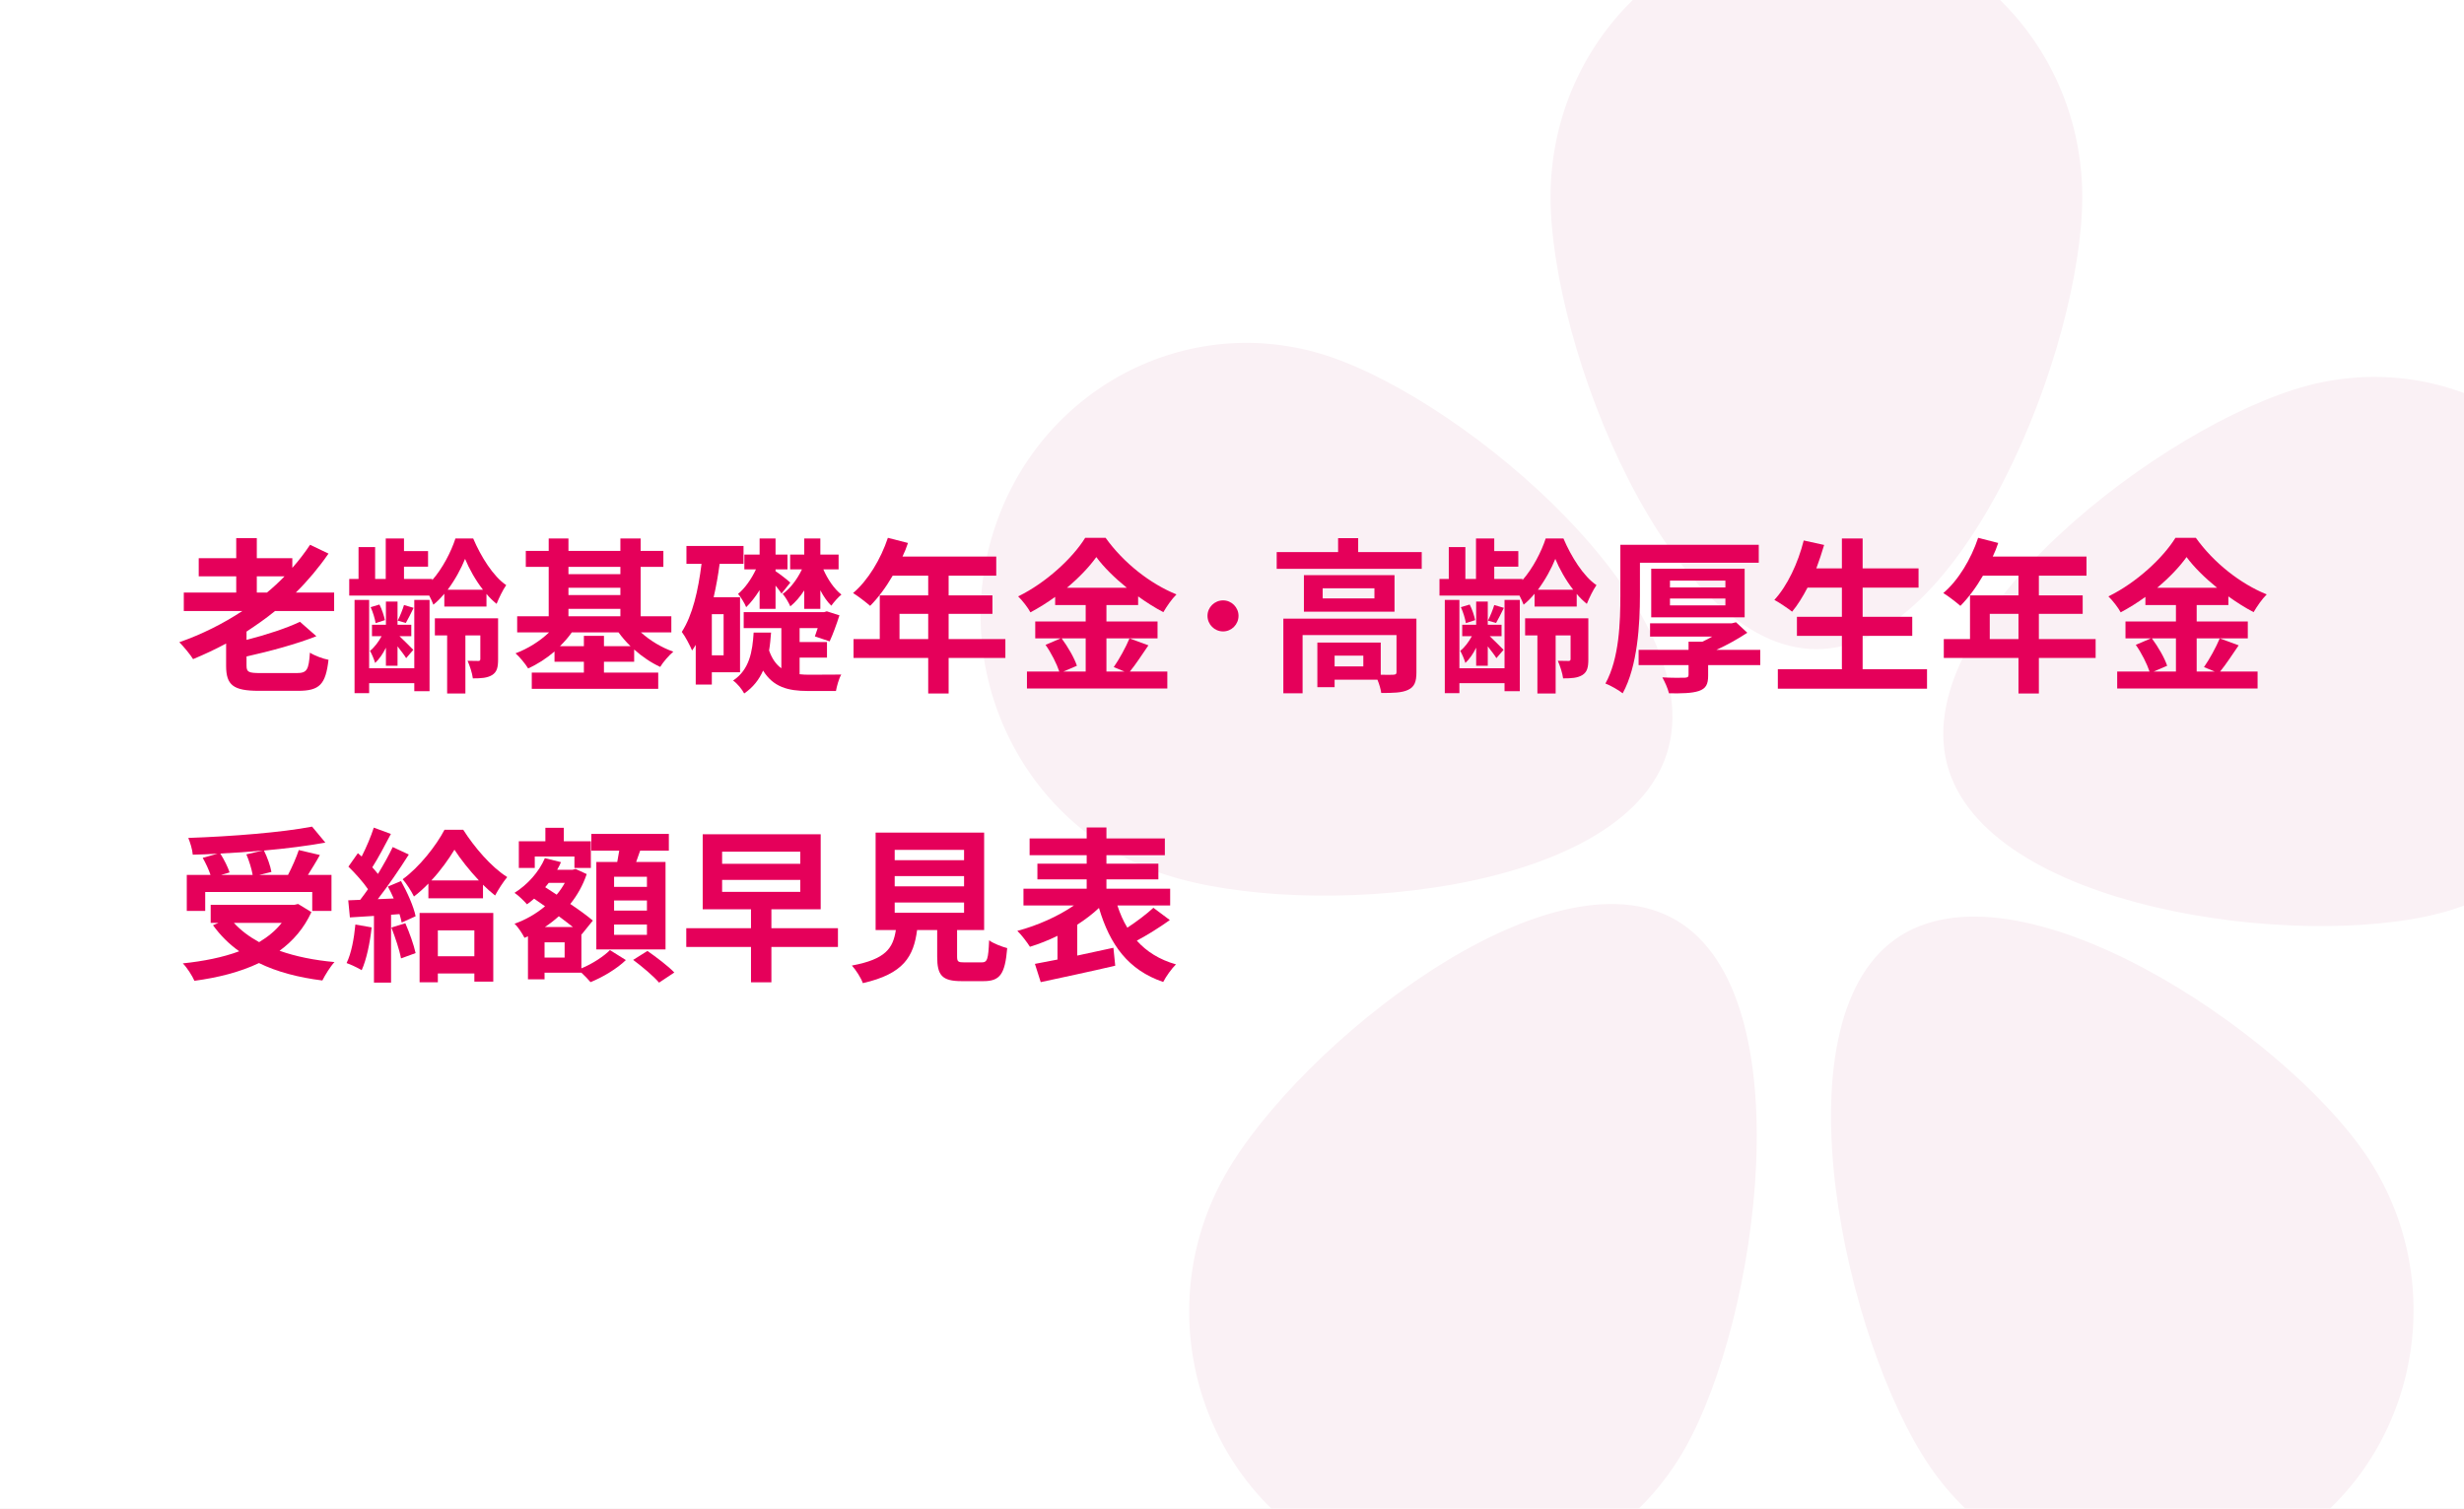
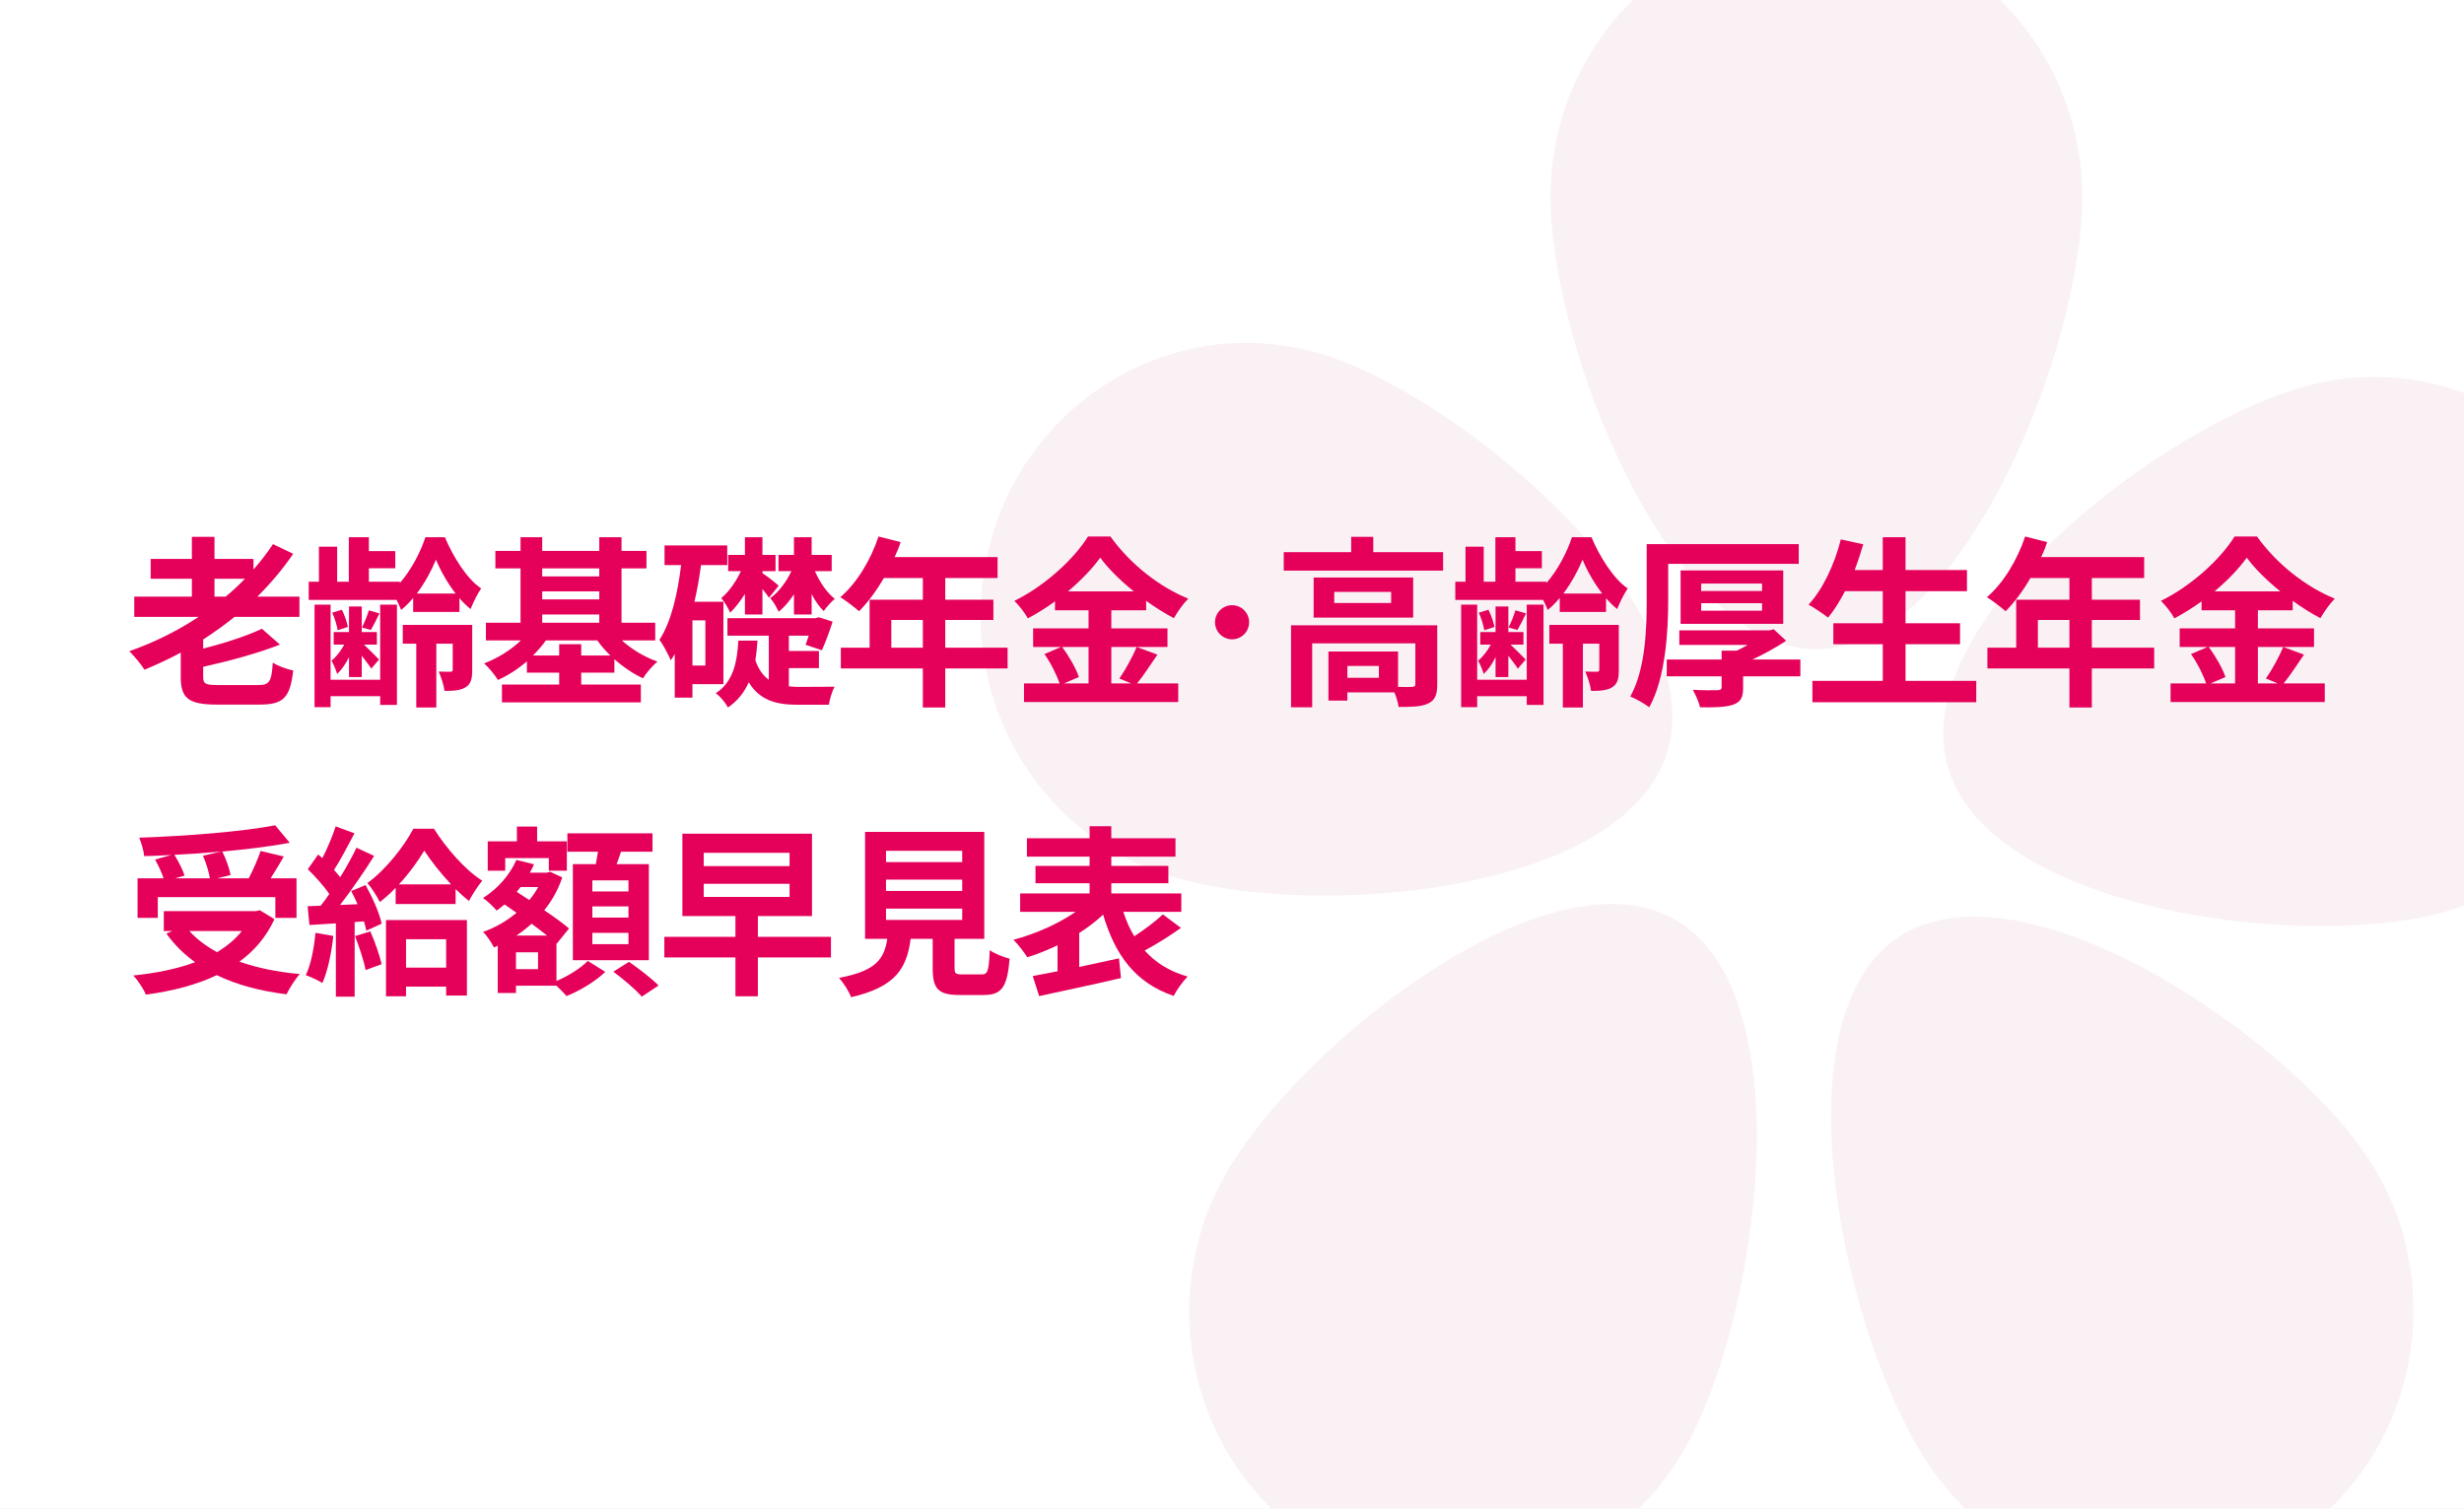
<svg xmlns="http://www.w3.org/2000/svg" width="196" height="120" viewBox="0 0 196 120" fill="none">
  <path d="M0 0H196V120H0V0Z" fill="white" />
-   <mask id="mask0_1827_25448" style="mask-type:alpha" maskUnits="userSpaceOnUse" x="0" y="0" width="196" height="120">
+   <mask id="mask0_1861_152" style="mask-type:alpha" maskUnits="userSpaceOnUse" x="0" y="0" width="196" height="120">
    <path d="M0 0H196V120H0V0Z" fill="white" />
  </mask>
-   <g mask="url(#mask0_1827_25448)">
+   <g mask="url(#mask0_1861_152)">
    <path fill-rule="evenodd" clip-rule="evenodd" d="M165.634 15.662C165.634 27.626 156.166 51.637 144.487 51.637C132.808 51.637 123.34 27.626 123.34 15.662C123.34 3.699 132.808 -6 144.487 -6C156.166 -6 165.634 3.699 165.634 15.662ZM188.187 91.841C181.51 82.026 160.341 67.871 150.759 74.711C141.177 81.551 146.81 106.796 153.488 116.611C160.165 126.427 173.346 128.839 182.928 121.999C192.51 115.159 194.865 101.657 188.187 91.841ZM154.869 60.737C157.819 72.313 182.891 75.63 194.191 72.608C205.491 69.585 212.26 57.751 209.309 46.176C206.359 34.6 194.806 27.666 183.506 30.689C172.206 33.711 151.918 49.161 154.869 60.737ZM92.723 69.577C103.849 73.214 129.058 71.275 132.609 59.878C136.16 48.481 116.709 31.941 105.582 28.303C94.456 24.666 82.558 30.956 79.007 42.354C75.456 53.751 81.597 65.939 92.723 69.577ZM133.379 73.224C143.479 79.231 139.897 104.866 134.032 115.212C128.168 125.558 115.226 129.075 105.126 123.067C95.026 117.06 91.593 103.803 97.457 93.457C103.322 83.111 123.279 67.216 133.379 73.224Z" fill="#FAF1F5" />
  </g>
-   <path d="M91.748 72.208L93.055 73.185C92.223 73.779 91.246 74.386 90.428 74.822C91.207 75.693 92.236 76.34 93.543 76.709C93.2 77.039 92.751 77.673 92.527 78.109C89.741 77.158 88.289 75.152 87.418 72.221C86.917 72.697 86.323 73.145 85.689 73.555V76.01C86.626 75.812 87.616 75.6 88.567 75.389L88.712 76.815C86.639 77.303 84.422 77.765 82.785 78.122L82.323 76.67C82.838 76.577 83.458 76.459 84.118 76.326V74.439C83.392 74.795 82.653 75.086 81.927 75.31C81.703 74.954 81.254 74.36 80.924 74.043C82.495 73.634 84.184 72.881 85.425 72.023H81.412V70.69H86.441V69.951H82.521V68.697H86.441V68.024H81.901V66.691H86.441V65.819H88.012V66.691H92.659V68.024H88.012V68.697H92.144V69.951H88.012V70.69H93.081V72.023H88.883C89.095 72.67 89.345 73.251 89.675 73.792C90.415 73.304 91.207 72.71 91.748 72.208Z" fill="#E5005A" />
-   <path d="M71.169 71.786V72.604H76.687V71.786H71.169ZM71.169 69.687V70.505H76.687V69.687H71.169ZM71.169 67.601V68.42H76.687V67.601H71.169ZM76.713 76.551H78.086C78.535 76.551 78.614 76.326 78.68 74.795C79.01 75.046 79.71 75.31 80.119 75.416C79.947 77.501 79.538 78.043 78.231 78.043H76.489C74.918 78.043 74.549 77.567 74.549 76.089V73.977H72.951C72.674 76.076 71.895 77.462 68.635 78.201C68.49 77.778 68.067 77.132 67.764 76.802C70.47 76.3 71.037 75.416 71.262 73.977H69.651V66.228H78.284V73.977H76.132V76.076C76.132 76.498 76.212 76.551 76.713 76.551Z" fill="#E5005A" />
-   <path d="M57.441 69.99V70.941H63.658V69.99H57.441ZM57.441 67.746V68.71H63.658V67.746H57.441ZM66.655 73.832V75.323H61.361V78.135H59.738V75.323H54.59V73.832H59.738V72.327H55.897V66.36H65.282V72.327H61.361V73.832H66.655Z" fill="#E5005A" />
-   <path d="M51.461 70.545V69.74H48.848V70.545H51.461ZM51.461 72.433V71.627H48.848V72.433H51.461ZM51.461 74.36V73.541H48.848V74.36H51.461ZM47.435 68.565H49.099C49.151 68.275 49.204 67.958 49.257 67.667H47.039V66.334H53.204V67.667H50.92C50.815 67.984 50.709 68.288 50.603 68.565H52.94V75.521H47.435V68.565ZM42.538 68.129V69.04H41.271V66.915H43.383V65.846H44.848V66.915H47V69.04H45.693V68.129H42.538ZM44.914 76.168V74.954H43.317V76.168H44.914ZM43.343 73.739H45.574C45.244 73.475 44.848 73.185 44.452 72.881C44.096 73.198 43.726 73.489 43.343 73.739ZM44.927 70.228H43.647C43.554 70.347 43.462 70.453 43.37 70.571L44.281 71.165C44.531 70.875 44.742 70.558 44.927 70.228ZM46.247 74.294V77.026C47.118 76.67 48.042 76.062 48.518 75.574L49.785 76.366C49.099 77.039 47.937 77.739 46.973 78.122C46.802 77.91 46.511 77.62 46.247 77.369H43.317V77.897H41.997V74.478L41.72 74.597C41.548 74.254 41.205 73.726 40.928 73.475C41.799 73.172 42.63 72.697 43.356 72.089L42.485 71.482C42.3 71.641 42.116 71.799 41.918 71.931C41.706 71.68 41.218 71.205 40.928 71.02C41.957 70.373 42.868 69.37 43.343 68.261L44.624 68.578C44.531 68.789 44.439 68.987 44.32 69.185H45.548L45.785 69.119L46.67 69.528C46.366 70.426 45.917 71.218 45.363 71.904C46.076 72.38 46.722 72.855 47.158 73.225L46.274 74.32L46.247 74.294ZM50.366 76.353L51.501 75.64C52.2 76.129 53.164 76.855 53.639 77.356L52.425 78.161C52.002 77.66 51.078 76.881 50.366 76.353Z" fill="#E5005A" />
-   <path d="M28.269 73.541L29.562 73.766C29.43 75.007 29.153 76.326 28.77 77.171C28.493 77 27.913 76.722 27.569 76.604C27.952 75.825 28.163 74.65 28.269 73.541ZM31.133 73.779L32.242 73.436C32.572 74.188 32.915 75.152 33.06 75.812L31.899 76.234C31.78 75.574 31.437 74.558 31.133 73.779ZM30.856 70.519L31.899 70.083C32.401 70.981 32.915 72.129 33.06 72.881L31.952 73.383C31.912 73.185 31.859 72.96 31.78 72.71L31.107 72.763V78.161H29.747V72.855L27.833 72.974L27.701 71.614L28.652 71.575C28.85 71.324 29.061 71.033 29.272 70.73C28.889 70.162 28.256 69.463 27.715 68.934L28.467 67.865C28.559 67.945 28.665 68.037 28.77 68.129C29.14 67.403 29.51 66.532 29.734 65.832L31.094 66.334C30.619 67.232 30.09 68.248 29.615 68.987C29.787 69.172 29.932 69.357 30.064 69.515C30.513 68.776 30.935 68.024 31.239 67.377L32.519 67.971C31.793 69.119 30.883 70.453 30.051 71.522L31.318 71.469C31.173 71.139 31.015 70.809 30.856 70.519ZM37.733 74.003H34.829V76.062H37.733V74.003ZM33.377 78.135V72.617H39.238V78.082H37.733V77.435H34.829V78.135H33.377ZM34.315 70.03H38.09C37.337 69.225 36.624 68.327 36.149 67.588C35.7 68.327 35.067 69.225 34.315 70.03ZM35.357 66.004H36.849C37.733 67.39 39.066 68.961 40.347 69.766C40.017 70.162 39.647 70.743 39.383 71.231C39.066 70.981 38.736 70.69 38.42 70.373V71.456H34.077V70.281C33.707 70.664 33.325 71.007 32.928 71.311C32.73 70.901 32.334 70.281 32.031 69.938C33.364 68.974 34.711 67.245 35.357 66.004Z" fill="#E5005A" />
-   <path d="M19.597 67.958L20.903 67.654C19.795 67.76 18.646 67.839 17.524 67.892C17.828 68.38 18.131 68.974 18.263 69.397L17.577 69.595H20.098C20.019 69.133 19.821 68.473 19.597 67.958ZM16.323 70.954V72.459H14.858V69.595H16.745C16.613 69.185 16.363 68.657 16.125 68.235L17.3 67.905C16.64 67.945 15.967 67.971 15.333 67.984C15.307 67.588 15.122 66.994 14.977 66.651C18.448 66.532 22.421 66.215 24.824 65.753L25.88 67.021C24.454 67.285 22.751 67.496 20.996 67.654C21.26 68.182 21.511 68.882 21.59 69.357L20.613 69.595H22.91C23.227 68.987 23.57 68.209 23.768 67.615L25.444 68.011C25.141 68.565 24.797 69.106 24.494 69.595H26.368V72.459H24.837V70.954H16.323ZM22.408 73.409H18.607C19.148 74.003 19.821 74.505 20.613 74.941C21.313 74.518 21.933 74.017 22.408 73.409ZM23.715 71.905L24.771 72.551C24.177 73.845 23.306 74.848 22.237 75.627C23.504 76.076 24.982 76.379 26.606 76.525C26.276 76.881 25.853 77.567 25.642 77.99C23.728 77.752 22.025 77.303 20.6 76.604C19.082 77.33 17.326 77.765 15.465 78.016C15.307 77.647 14.871 76.947 14.541 76.63C16.191 76.459 17.722 76.155 19.029 75.667C18.224 75.099 17.524 74.399 16.943 73.594L17.379 73.409H16.759V71.971H23.425L23.715 71.905Z" fill="#E5005A" />
-   <path d="M173.086 50.779H171.172C171.674 51.452 172.189 52.35 172.387 52.957L171.304 53.419H173.086V50.779ZM171.595 46.753H176.36C175.383 45.961 174.512 45.103 173.931 44.311C173.363 45.103 172.545 45.961 171.595 46.753ZM176.571 50.779L178.076 51.333C177.574 52.059 177.059 52.865 176.597 53.419H179.581V54.765H168.413V53.419H170.987C170.789 52.825 170.354 51.941 169.892 51.294L171.093 50.779H169.073V49.433H173.086V48.126H170.657V47.479C170.037 47.928 169.364 48.35 168.691 48.707C168.493 48.337 168.057 47.769 167.714 47.439C169.958 46.344 172.07 44.364 173.047 42.78H174.67C176.096 44.773 178.221 46.436 180.307 47.281C179.911 47.677 179.554 48.205 179.264 48.693C178.604 48.35 177.917 47.915 177.257 47.439V48.126H174.736V49.433H178.802V50.779H174.736V53.419H176.175L175.317 53.063C175.753 52.442 176.281 51.479 176.571 50.779Z" fill="#E5005A" />
-   <path d="M158.276 50.832H160.56V48.825H158.276V50.832ZM166.698 50.832V52.337H162.183V55.161H160.56V52.337H154.62V50.832H156.705V47.36H160.56V45.789H157.735C157.194 46.727 156.56 47.571 155.94 48.192C155.636 47.928 154.963 47.4 154.58 47.175C155.768 46.172 156.784 44.483 157.352 42.78L158.949 43.189C158.83 43.559 158.685 43.915 158.514 44.271H165.972V45.789H162.183V47.36H165.668V48.825H162.183V50.832H166.698Z" fill="#E5005A" />
-   <path d="M148.164 53.234H153.286V54.779H141.419V53.234H146.514V50.581H142.937V49.063H146.514V46.74H143.782C143.399 47.466 142.99 48.139 142.554 48.654C142.237 48.403 141.538 47.928 141.142 47.717C142.171 46.608 143.029 44.786 143.478 42.991L145.102 43.347C144.917 43.981 144.706 44.601 144.481 45.209H146.514V42.833H148.164V45.209H152.612V46.74H148.164V49.063H152.111V50.581H148.164V53.234Z" fill="#E5005A" />
-   <path d="M130.45 44.76V47.373C130.45 49.63 130.265 52.996 129.077 55.148C128.773 54.897 128.087 54.514 127.704 54.369C128.813 52.376 128.892 49.446 128.892 47.373V43.334H139.901V44.76H130.45ZM132.839 47.611V48.152H137.248V47.611H132.839ZM132.839 46.185V46.726H137.248V46.185H132.839ZM138.779 49.102H131.347V45.235H138.779V49.102ZM140.02 51.69V52.904H135.875V53.736C135.875 54.435 135.703 54.765 135.136 54.963C134.568 55.148 133.802 55.161 132.76 55.148C132.667 54.752 132.43 54.237 132.232 53.881C132.931 53.92 133.803 53.92 134.027 53.907C134.251 53.894 134.317 53.841 134.317 53.67V52.904H130.344V51.69H134.317V51.043H135.413C135.677 50.924 135.954 50.779 136.205 50.634H131.255V49.578H137.762L138.092 49.498L138.99 50.33C138.277 50.805 137.406 51.294 136.535 51.69H140.02Z" fill="#E5005A" />
-   <path d="M119.679 53.155V47.717H120.894V54.977H119.679V54.343H116.089V55.135H114.927V47.717H116.089V53.155H119.679ZM117.422 52.957V51.518C117.184 52.007 116.881 52.442 116.564 52.733C116.485 52.455 116.3 52.02 116.155 51.769C116.485 51.518 116.828 51.069 117.079 50.607H116.313V49.697H117.422V47.849H118.346V49.697H119.442V50.607H118.504C118.848 50.937 119.428 51.505 119.6 51.69L119.032 52.35C118.9 52.125 118.61 51.756 118.346 51.413V52.957H117.422ZM117.343 49.327L116.604 49.565C116.551 49.234 116.392 48.693 116.208 48.297L116.907 48.086C117.105 48.469 117.277 48.997 117.343 49.327ZM118.861 48.126L119.626 48.35C119.402 48.812 119.191 49.234 119.006 49.551L118.359 49.367C118.544 49.01 118.755 48.482 118.861 48.126ZM122.332 46.911H125.144C124.537 46.133 124.035 45.222 123.718 44.456C123.415 45.209 122.926 46.119 122.332 46.911ZM122.068 48.245V47.228C121.791 47.558 121.501 47.862 121.197 48.099C121.118 47.888 120.999 47.624 120.867 47.373H114.505V46.053H115.244V43.519H116.564V46.053H117.409V42.833H118.861V43.836H120.775V45.077H118.861V46.053H121.105V46.146C121.923 45.222 122.61 43.889 122.953 42.833H124.365C124.972 44.258 125.949 45.842 126.992 46.542C126.715 46.938 126.424 47.545 126.226 48.033C125.949 47.809 125.672 47.545 125.421 47.241V48.245H122.068ZM126.345 49.182V52.442C126.345 53.062 126.266 53.445 125.87 53.696C125.474 53.934 124.999 53.96 124.339 53.96C124.286 53.538 124.088 52.944 123.916 52.561C124.273 52.574 124.656 52.574 124.774 52.574C124.893 52.574 124.933 52.521 124.933 52.416V50.541H123.745V55.161H122.293V50.541H121.316V49.182H126.345Z" fill="#E5005A" />
-   <path d="M108.446 53.01V52.152H106.162V53.01H108.446ZM112.67 49.208V53.485C112.67 54.211 112.525 54.633 112.01 54.871C111.522 55.109 110.822 55.122 109.872 55.122C109.832 54.818 109.713 54.409 109.568 54.066H106.162V54.66H104.79V51.109H109.832V53.67C110.281 53.683 110.69 53.683 110.835 53.67C111.033 53.657 111.086 53.617 111.086 53.459V50.515H103.615V55.148H102.084V49.208H112.67ZM109.33 47.598V46.793H105.212V47.598H109.33ZM103.72 45.75H110.928V48.654H103.72V45.75ZM108.037 43.915H113.092V45.248H101.556V43.915H106.44V42.806H108.037V43.915Z" fill="#E5005A" />
-   <path d="M97.292 47.756C97.965 47.756 98.519 48.311 98.519 48.984C98.519 49.67 97.965 50.225 97.292 50.225C96.605 50.225 96.051 49.67 96.051 48.984C96.051 48.311 96.605 47.756 97.292 47.756Z" fill="#E5005A" />
-   <path d="M86.362 50.779H84.448C84.949 51.452 85.464 52.35 85.662 52.957L84.58 53.419H86.362V50.779ZM84.87 46.753H89.635C88.659 45.961 87.787 45.103 87.207 44.311C86.639 45.103 85.82 45.961 84.87 46.753ZM89.847 50.779L91.351 51.333C90.85 52.059 90.335 52.865 89.873 53.419H92.856V54.765H81.689V53.419H84.263C84.065 52.825 83.629 51.941 83.167 51.294L84.368 50.779H82.349V49.433H86.362V48.126H83.933V47.479C83.312 47.928 82.639 48.35 81.966 48.707C81.768 48.337 81.332 47.769 80.989 47.439C83.233 46.344 85.345 44.364 86.322 42.78H87.946C89.371 44.773 91.496 46.436 93.582 47.281C93.186 47.677 92.83 48.205 92.539 48.693C91.879 48.35 91.193 47.915 90.533 47.439V48.126H88.012V49.433H92.077V50.779H88.012V53.419H89.451L88.593 53.063C89.028 52.442 89.556 51.479 89.847 50.779Z" fill="#E5005A" />
-   <path d="M71.552 50.832H73.835V48.825H71.552V50.832ZM79.973 50.832V52.337H75.459V55.161H73.835V52.337H67.895V50.832H69.981V47.36H73.835V45.789H71.01C70.469 46.727 69.835 47.571 69.215 48.192C68.912 47.928 68.238 47.4 67.856 47.175C69.043 46.172 70.06 44.483 70.627 42.78L72.225 43.189C72.106 43.559 71.961 43.915 71.789 44.271H79.247V45.789H75.459V47.36H78.944V48.825H75.459V50.832H79.973Z" fill="#E5005A" />
-   <path d="M63.975 48.429V46.964C63.645 47.466 63.262 47.914 62.866 48.231C62.747 47.954 62.483 47.492 62.259 47.241C62.84 46.832 63.421 46.08 63.79 45.288H62.853V44.113H63.975V42.833H65.255V44.113H66.707V45.288H65.493C65.836 46.08 66.364 46.858 66.932 47.294C66.681 47.492 66.325 47.901 66.127 48.178C65.81 47.875 65.506 47.439 65.255 46.951V48.429H63.975ZM60.424 48.429V46.938C60.094 47.466 59.725 47.941 59.355 48.297C59.236 47.994 58.933 47.492 58.708 47.241C59.236 46.819 59.777 46.053 60.134 45.288H59.21V44.113H60.424V42.833H61.691V44.113H62.642V45.288H61.691V45.433C61.942 45.591 62.681 46.159 62.866 46.344L62.167 47.215C62.061 47.056 61.889 46.819 61.691 46.581V48.429H60.424ZM57.56 52.125V48.852H56.623V52.125H57.56ZM58.867 53.472H56.623V54.449H55.342V51.294C55.25 51.452 55.157 51.597 55.052 51.742C54.907 51.386 54.511 50.62 54.233 50.264C55.091 48.944 55.54 46.964 55.804 44.852H54.603V43.426H59.144V44.852H57.243C57.124 45.763 56.966 46.647 56.768 47.505H58.867V53.472ZM63.605 52.31V53.63C63.843 53.657 64.094 53.67 64.358 53.67C64.754 53.67 66.391 53.657 66.919 53.657C66.734 53.96 66.562 54.594 66.496 54.963H64.265C62.681 54.963 61.507 54.647 60.701 53.34C60.385 54.053 59.909 54.673 59.197 55.161C59.025 54.831 58.642 54.356 58.312 54.132C59.619 53.274 59.857 51.822 59.949 50.317H61.335C61.295 50.805 61.256 51.281 61.177 51.742C61.414 52.416 61.744 52.864 62.153 53.155V49.961H59.157V48.693H65.546L65.77 48.627L66.773 48.944C66.549 49.657 66.245 50.475 65.995 51.017L64.82 50.62C64.886 50.436 64.965 50.211 65.044 49.961H63.605V51.069H65.783V52.31H63.605Z" fill="#E5005A" />
-   <path d="M48.042 51.399H50.154C49.798 51.056 49.481 50.687 49.204 50.304H45.482C45.218 50.687 44.888 51.056 44.544 51.399H46.445V50.581H48.042V51.399ZM45.218 48.429V49.023H49.349V48.429H45.218ZM49.349 45.09H45.218V45.67H49.349V45.09ZM45.218 46.753V47.334H49.349V46.753H45.218ZM53.402 50.304H50.986C51.686 50.937 52.61 51.505 53.56 51.835C53.217 52.125 52.742 52.666 52.517 53.049C51.804 52.719 51.092 52.244 50.445 51.663V52.64H48.042V53.498H52.359V54.792H42.3V53.498H46.445V52.64H44.109V51.822C43.462 52.376 42.749 52.838 42.01 53.168C41.786 52.798 41.337 52.257 41.007 51.967C41.97 51.611 42.947 51.003 43.673 50.304H41.139V49.023H43.647V45.09H41.825V43.822H43.647V42.833H45.218V43.822H49.349V42.833H50.96V43.822H52.768V45.09H50.96V49.023H53.402V50.304Z" fill="#E5005A" />
-   <path d="M32.955 53.155V47.717H34.169V54.977H32.955V54.343H29.364V55.135H28.203V47.717H29.364V53.155H32.955ZM30.698 52.957V51.518C30.46 52.007 30.156 52.442 29.84 52.733C29.76 52.455 29.576 52.02 29.43 51.769C29.76 51.518 30.104 51.069 30.354 50.607H29.589V49.697H30.698V47.849H31.622V49.697H32.717V50.607H31.78C32.123 50.937 32.704 51.505 32.876 51.69L32.308 52.35C32.176 52.125 31.886 51.756 31.622 51.413V52.957H30.698ZM30.618 49.327L29.879 49.565C29.826 49.234 29.668 48.693 29.483 48.297L30.183 48.086C30.381 48.469 30.552 48.997 30.618 49.327ZM32.136 48.126L32.902 48.35C32.678 48.812 32.466 49.234 32.282 49.551L31.635 49.367C31.82 49.01 32.031 48.482 32.136 48.126ZM35.608 46.911H38.419C37.812 46.133 37.311 45.222 36.994 44.456C36.69 45.209 36.202 46.119 35.608 46.911ZM35.344 48.245V47.228C35.067 47.558 34.776 47.862 34.473 48.099C34.394 47.888 34.275 47.624 34.143 47.373H27.78V46.053H28.52V43.519H29.84V46.053H30.684V42.833H32.136V43.836H34.05V45.077H32.136V46.053H34.38V46.146C35.199 45.222 35.885 43.889 36.228 42.833H37.641C38.248 44.258 39.225 45.842 40.267 46.542C39.99 46.938 39.7 47.545 39.502 48.033C39.225 47.809 38.947 47.545 38.697 47.241V48.245H35.344ZM39.621 49.182V52.442C39.621 53.062 39.541 53.445 39.145 53.696C38.749 53.934 38.274 53.96 37.614 53.96C37.562 53.538 37.364 52.944 37.192 52.561C37.548 52.574 37.931 52.574 38.05 52.574C38.169 52.574 38.208 52.521 38.208 52.416V50.541H37.02V55.161H35.568V50.541H34.592V49.182H39.621Z" fill="#E5005A" />
-   <path d="M20.428 45.842V47.136H21.233C21.735 46.727 22.197 46.291 22.633 45.842H20.428ZM26.579 48.601H21.88C21.154 49.195 20.389 49.723 19.61 50.238V50.898C21.207 50.489 22.817 49.961 23.86 49.459L25.167 50.607C23.556 51.241 21.497 51.795 19.61 52.218V52.944C19.61 53.459 19.768 53.538 20.732 53.538H23.596C24.415 53.538 24.56 53.3 24.652 51.914C25.022 52.152 25.695 52.403 26.131 52.482C25.906 54.435 25.431 54.95 23.715 54.95H20.613C18.554 54.95 17.986 54.501 17.986 52.957V51.188C17.128 51.65 16.244 52.059 15.359 52.429C15.135 52.059 14.594 51.413 14.264 51.083C16.046 50.462 17.735 49.617 19.28 48.601H14.62V47.136H18.791V45.842H15.808V44.403H18.791V42.806H20.428V44.403H23.253V45.169C23.768 44.588 24.243 43.968 24.665 43.334L26.131 44.034C25.365 45.143 24.494 46.185 23.53 47.136H26.579V48.601Z" fill="#E5005A" />
+   <path d="M92.503 72.736L93.939 73.809C93.025 74.462 91.952 75.129 91.053 75.607C91.909 76.564 93.04 77.275 94.475 77.681C94.098 78.043 93.605 78.739 93.359 79.218C90.299 78.174 88.704 75.97 87.747 72.751C87.196 73.273 86.544 73.766 85.848 74.215V76.912C86.877 76.695 87.965 76.463 89.009 76.231L89.168 77.797C86.892 78.333 84.456 78.841 82.658 79.232L82.15 77.637C82.716 77.536 83.397 77.405 84.122 77.26V75.187C83.325 75.578 82.513 75.897 81.715 76.144C81.469 75.752 80.976 75.1 80.613 74.752C82.339 74.302 84.195 73.476 85.558 72.533H81.15V71.069H86.674V70.257H82.368V68.879H86.674V68.14H81.686V66.675H86.674V65.718H88.4V66.675H93.504V68.14H88.4V68.879H92.938V70.257H88.4V71.069H93.968V72.533H89.357C89.589 73.244 89.864 73.882 90.227 74.476C91.039 73.94 91.909 73.287 92.503 72.736Z" fill="#E5005A" />
+   <path d="M70.479 72.272V73.171H76.54V72.272H70.479ZM70.479 69.967V70.866H76.54V69.967H70.479ZM70.479 67.676V68.575H76.54V67.676H70.479ZM76.569 77.507H78.077C78.57 77.507 78.657 77.26 78.73 75.579C79.092 75.854 79.861 76.144 80.31 76.26C80.122 78.551 79.672 79.145 78.237 79.145H76.323C74.597 79.145 74.191 78.624 74.191 76.999V74.68H72.437C72.132 76.985 71.277 78.507 67.695 79.32C67.536 78.856 67.072 78.145 66.738 77.782C69.711 77.231 70.334 76.26 70.581 74.68H68.812V66.168H78.295V74.68H75.931V76.985C75.931 77.449 76.018 77.507 76.569 77.507Z" fill="#E5005A" />
+   <path d="M55.978 70.3V71.344H62.807V70.3H55.978ZM55.978 67.835V68.894H62.807V67.835H55.978ZM66.099 74.52V76.159H60.284V79.247H58.501V76.159H52.846V74.52H58.501V72.867H54.281V66.313H64.591V72.867H60.284V74.52H66.099Z" fill="#E5005A" />
+   <path d="M49.991 70.909V70.025H47.12V70.909H49.991ZM49.991 72.983V72.098H47.12V72.983H49.991ZM49.991 75.1V74.201H47.12V75.1H49.991ZM45.568 68.734H47.395C47.453 68.415 47.511 68.067 47.569 67.748H45.133V66.284H51.905V67.748H49.396C49.28 68.096 49.164 68.43 49.048 68.734H51.615V76.376H45.568V68.734ZM40.189 68.256V69.256H38.797V66.922H41.117V65.747H42.726V66.922H45.09V69.256H43.654V68.256H40.189ZM42.799 77.086V75.752H41.044V77.086H42.799ZM41.073 74.418H43.524C43.161 74.128 42.726 73.809 42.291 73.476C41.9 73.824 41.494 74.143 41.073 74.418ZM42.813 70.561H41.407C41.305 70.692 41.204 70.808 41.102 70.938L42.103 71.591C42.378 71.272 42.61 70.924 42.813 70.561ZM44.263 75.027V78.029C45.22 77.637 46.235 76.97 46.757 76.434L48.149 77.304C47.395 78.043 46.119 78.812 45.061 79.232C44.872 79 44.553 78.681 44.263 78.406H41.044V78.986H39.594V75.23L39.29 75.361C39.101 74.984 38.724 74.404 38.42 74.128C39.377 73.795 40.29 73.273 41.088 72.606L40.131 71.939C39.928 72.113 39.725 72.287 39.507 72.432C39.275 72.156 38.739 71.634 38.42 71.431C39.551 70.721 40.551 69.619 41.073 68.401L42.48 68.749C42.378 68.981 42.277 69.198 42.146 69.416H43.495L43.756 69.343L44.727 69.793C44.394 70.779 43.901 71.649 43.292 72.403C44.075 72.925 44.785 73.447 45.264 73.853L44.292 75.056L44.263 75.027ZM48.787 77.289L50.034 76.506C50.803 77.043 51.861 77.84 52.383 78.391L51.049 79.276C50.585 78.725 49.57 77.869 48.787 77.289Z" fill="#E5005A" />
+   <path d="M25.093 74.201L26.514 74.447C26.369 75.81 26.064 77.26 25.644 78.188C25.339 78 24.701 77.695 24.324 77.565C24.745 76.709 24.977 75.419 25.093 74.201ZM28.239 74.462L29.457 74.085C29.82 74.911 30.197 75.97 30.356 76.695L29.08 77.159C28.95 76.434 28.573 75.317 28.239 74.462ZM27.935 70.88L29.08 70.402C29.631 71.388 30.197 72.649 30.356 73.476L29.138 74.027C29.095 73.809 29.037 73.563 28.95 73.287L28.21 73.345V79.276H26.717V73.447L24.614 73.577L24.469 72.084L25.513 72.04C25.731 71.765 25.963 71.446 26.195 71.112C25.774 70.489 25.078 69.72 24.484 69.14L25.31 67.966C25.412 68.053 25.528 68.154 25.644 68.256C26.05 67.458 26.456 66.501 26.702 65.733L28.196 66.284C27.674 67.27 27.094 68.386 26.572 69.198C26.76 69.401 26.92 69.604 27.065 69.778C27.558 68.966 28.022 68.14 28.355 67.429L29.762 68.082C28.964 69.343 27.964 70.808 27.05 71.982L28.442 71.924C28.283 71.562 28.109 71.199 27.935 70.88ZM35.489 74.708H32.299V76.97H35.489V74.708ZM30.704 79.247V73.186H37.142V79.189H35.489V78.478H32.299V79.247H30.704ZM31.734 70.344H35.881C35.054 69.459 34.271 68.473 33.749 67.661C33.256 68.473 32.56 69.459 31.734 70.344ZM32.879 65.921H34.518C35.489 67.444 36.954 69.169 38.36 70.054C37.998 70.489 37.592 71.127 37.302 71.663C36.954 71.388 36.591 71.069 36.243 70.721V71.91H31.473V70.619C31.067 71.04 30.646 71.417 30.211 71.75C29.994 71.301 29.559 70.619 29.225 70.242C30.69 69.184 32.169 67.284 32.879 65.921Z" fill="#E5005A" />
+   <path d="M16.147 68.067L17.583 67.734C16.365 67.85 15.103 67.937 13.871 67.995C14.204 68.531 14.538 69.184 14.683 69.648L13.929 69.865H16.698C16.611 69.358 16.394 68.633 16.147 68.067ZM12.551 71.359V73.012H10.942V69.865H13.015C12.87 69.416 12.595 68.836 12.334 68.372L13.624 68.01C12.899 68.053 12.16 68.082 11.464 68.097C11.435 67.662 11.232 67.009 11.072 66.632C14.886 66.501 19.25 66.153 21.889 65.646L23.049 67.038C21.483 67.328 19.613 67.56 17.684 67.734C17.974 68.314 18.25 69.082 18.337 69.605L17.264 69.865H19.787C20.135 69.198 20.512 68.343 20.729 67.691L22.571 68.126C22.237 68.734 21.86 69.329 21.527 69.865H23.586V73.012H21.904V71.359H12.551ZM19.236 74.056H15.06C15.654 74.709 16.394 75.26 17.264 75.738C18.032 75.274 18.714 74.723 19.236 74.056ZM20.671 72.403L21.831 73.114C21.179 74.534 20.222 75.636 19.047 76.492C20.439 76.985 22.063 77.319 23.847 77.478C23.484 77.87 23.02 78.624 22.788 79.088C20.686 78.826 18.815 78.334 17.249 77.565C15.582 78.362 13.653 78.841 11.609 79.117C11.435 78.71 10.956 77.942 10.594 77.594C12.406 77.406 14.088 77.072 15.524 76.535C14.639 75.912 13.871 75.144 13.233 74.259L13.711 74.056H13.03V72.475H20.352L20.671 72.403Z" fill="#E5005A" />
+   <path d="M177.792 51.462H175.69C176.241 52.201 176.806 53.187 177.024 53.854L175.835 54.362H177.792V51.462ZM176.154 47.039H181.388C180.315 46.169 179.358 45.227 178.72 44.357C178.097 45.227 177.198 46.169 176.154 47.039ZM181.62 51.462L183.273 52.071C182.722 52.868 182.157 53.753 181.649 54.362H184.926V55.841H172.659V54.362H175.487C175.269 53.709 174.791 52.738 174.283 52.027L175.603 51.462H173.384V49.983H177.792V48.547H175.124V47.837C174.443 48.33 173.703 48.794 172.964 49.185C172.746 48.779 172.268 48.156 171.891 47.793C174.356 46.59 176.676 44.415 177.749 42.675H179.532C181.098 44.864 183.433 46.691 185.724 47.619C185.289 48.054 184.897 48.634 184.578 49.171C183.853 48.794 183.099 48.315 182.374 47.793V48.547H179.605V49.983H184.071V51.462H179.605V54.362H181.185L180.243 53.97C180.721 53.289 181.301 52.23 181.62 51.462Z" fill="#E5005A" />
+   <path d="M162.105 51.52H164.613V49.316H162.105V51.52ZM171.356 51.52V53.173H166.397V56.276H164.613V53.173H158.088V51.52H160.379V47.706H164.613V45.981H161.51C160.916 47.01 160.22 47.938 159.538 48.62C159.205 48.33 158.465 47.75 158.045 47.503C159.35 46.401 160.466 44.545 161.09 42.675L162.844 43.124C162.714 43.53 162.554 43.922 162.366 44.313H170.558V45.981H166.397V47.706H170.225V49.316H166.397V51.52H171.356Z" fill="#E5005A" />
+   <path d="M151.577 54.159H157.203V55.855H144.168V54.159H149.765V51.244H145.835V49.577H149.765V47.025H146.763C146.343 47.822 145.893 48.562 145.415 49.127C145.067 48.852 144.298 48.33 143.863 48.098C144.994 46.88 145.937 44.879 146.43 42.907L148.213 43.298C148.01 43.994 147.778 44.676 147.532 45.343H149.765V42.733H151.577V45.343H156.464V47.025H151.577V49.577H155.913V51.244H151.577V54.159Z" fill="#E5005A" />
+   <path d="M132.698 44.85V47.721C132.698 50.2 132.495 53.898 131.19 56.261C130.856 55.986 130.102 55.565 129.682 55.406C130.9 53.216 130.987 49.997 130.987 47.721V43.284H143.08V44.85H132.698ZM135.322 47.982V48.576H140.165V47.982H135.322ZM135.322 46.416V47.01H140.165V46.416H135.322ZM141.847 49.62H133.684V45.372H141.847V49.62ZM143.21 52.462V53.796H138.657V54.71C138.657 55.478 138.469 55.841 137.845 56.058C137.222 56.261 136.381 56.276 135.235 56.261C135.134 55.826 134.873 55.261 134.655 54.869C135.424 54.913 136.381 54.913 136.627 54.898C136.874 54.884 136.946 54.826 136.946 54.637V53.796H132.582V52.462H136.946V51.752H138.15C138.44 51.621 138.744 51.462 139.02 51.302H133.582V50.142H140.731L141.093 50.055L142.079 50.969C141.296 51.491 140.339 52.027 139.382 52.462H143.21Z" fill="#E5005A" />
+   <path d="M121.446 54.072V48.098H122.78V56.073H121.446V55.377H117.502V56.247H116.226V48.098H117.502V54.072H121.446ZM118.966 53.854V52.274C118.705 52.81 118.372 53.289 118.024 53.608C117.937 53.303 117.734 52.825 117.574 52.549C117.937 52.274 118.314 51.781 118.589 51.273H117.748V50.273H118.966V48.243H119.981V50.273H121.185V51.273H120.155C120.532 51.636 121.17 52.259 121.359 52.462L120.735 53.187C120.59 52.941 120.271 52.535 119.981 52.158V53.854H118.966ZM118.879 49.867L118.067 50.128C118.009 49.765 117.835 49.171 117.632 48.736L118.401 48.504C118.618 48.924 118.807 49.504 118.879 49.867ZM120.547 48.547L121.388 48.794C121.141 49.301 120.909 49.765 120.706 50.113L119.996 49.91C120.199 49.519 120.431 48.939 120.547 48.547ZM124.36 47.213H127.449C126.782 46.358 126.231 45.357 125.883 44.516C125.549 45.343 125.013 46.343 124.36 47.213ZM124.07 48.678V47.561C123.766 47.924 123.447 48.257 123.113 48.518C123.026 48.286 122.896 47.996 122.751 47.721H115.762V46.271H116.574V43.487H118.024V46.271H118.952V42.733H120.547V43.835H122.649V45.198H120.547V46.271H123.012V46.372C123.911 45.357 124.665 43.893 125.042 42.733H126.593C127.26 44.299 128.333 46.039 129.479 46.807C129.174 47.242 128.855 47.909 128.638 48.446C128.333 48.199 128.029 47.909 127.753 47.576V48.678H124.07ZM128.768 49.707V53.289C128.768 53.97 128.681 54.391 128.246 54.666C127.811 54.927 127.289 54.956 126.564 54.956C126.506 54.492 126.289 53.84 126.1 53.419C126.492 53.434 126.912 53.434 127.043 53.434C127.173 53.434 127.217 53.376 127.217 53.26V51.201H125.912V56.276H124.317V51.201H123.244V49.707H128.768Z" fill="#E5005A" />
+   <path d="M109.686 53.912V52.97H107.178V53.912H109.686ZM114.326 49.736V54.434C114.326 55.232 114.167 55.696 113.601 55.957C113.065 56.218 112.296 56.232 111.252 56.232C111.209 55.899 111.078 55.449 110.919 55.072H107.178V55.725H105.67V51.824H111.209V54.637C111.702 54.652 112.151 54.652 112.311 54.637C112.528 54.623 112.586 54.579 112.586 54.405V51.172H104.379V56.261H102.697V49.736H114.326ZM110.658 47.967V47.083H106.134V47.967H110.658ZM104.495 45.937H112.412V49.127H104.495V45.937ZM109.237 43.922H114.79V45.386H102.117V43.922H107.482V42.704H109.237V43.922Z" fill="#E5005A" />
+   <path d="M98.013 48.141C98.753 48.141 99.362 48.75 99.362 49.49C99.362 50.244 98.753 50.853 98.013 50.853C97.259 50.853 96.65 50.244 96.65 49.49C96.65 48.75 97.259 48.141 98.013 48.141Z" fill="#E5005A" />
+   <path d="M86.589 51.462H84.487C85.037 52.201 85.603 53.187 85.82 53.854L84.632 54.362H86.589V51.462ZM84.951 47.039H90.185C89.112 46.169 88.155 45.227 87.517 44.357C86.894 45.227 85.995 46.169 84.951 47.039ZM90.417 51.462L92.07 52.071C91.519 52.868 90.954 53.753 90.446 54.362H93.723V55.841H81.456V54.362H84.284C84.066 53.709 83.588 52.738 83.08 52.027L84.4 51.462H82.181V49.983H86.589V48.547H83.921V47.837C83.24 48.33 82.5 48.794 81.76 49.185C81.543 48.779 81.064 48.156 80.688 47.793C83.153 46.59 85.472 44.415 86.546 42.675H88.329C89.895 44.864 92.23 46.691 94.52 47.619C94.085 48.054 93.694 48.634 93.375 49.171C92.65 48.794 91.896 48.315 91.171 47.793V48.547H88.401V49.983H92.868V51.462H88.401V54.362H89.982L89.04 53.97C89.518 53.289 90.098 52.23 90.417 51.462Z" fill="#E5005A" />
+   <path d="M70.9 51.52H73.408V49.316H70.9V51.52ZM80.151 51.52V53.173H75.192V56.276H73.408V53.173H66.883V51.52H69.174V47.706H73.408V45.981H70.305C69.711 47.01 69.015 47.938 68.333 48.62C68 48.33 67.26 47.75 66.84 47.503C68.145 46.401 69.261 44.545 69.885 42.675L71.639 43.124C71.509 43.53 71.349 43.922 71.161 44.313H79.353V45.981H75.192V47.706H79.02V49.316H75.192V51.52H80.151Z" fill="#E5005A" />
+   <path d="M63.156 48.881V47.271C62.794 47.822 62.373 48.315 61.938 48.663C61.808 48.359 61.518 47.851 61.271 47.576C61.909 47.126 62.547 46.3 62.953 45.43H61.924V44.139H63.156V42.733H64.563V44.139H66.158V45.43H64.824C65.201 46.3 65.781 47.155 66.404 47.634C66.129 47.851 65.737 48.301 65.52 48.605C65.172 48.272 64.838 47.793 64.563 47.257V48.881H63.156ZM59.256 48.881V47.242C58.893 47.822 58.487 48.344 58.081 48.736C57.951 48.402 57.617 47.851 57.371 47.576C57.951 47.112 58.545 46.271 58.937 45.43H57.922V44.139H59.256V42.733H60.648V44.139H61.692V45.43H60.648V45.589C60.923 45.763 61.735 46.387 61.938 46.59L61.17 47.547C61.054 47.373 60.865 47.112 60.648 46.851V48.881H59.256ZM56.109 52.941V49.345H55.08V52.941H56.109ZM57.545 54.42H55.08V55.493H53.673V52.027C53.572 52.201 53.47 52.361 53.354 52.52C53.195 52.129 52.76 51.288 52.455 50.896C53.398 49.446 53.891 47.271 54.181 44.951H52.861V43.385H57.849V44.951H55.761C55.631 45.952 55.457 46.923 55.239 47.866H57.545V54.42ZM62.75 53.144V54.594C63.011 54.623 63.287 54.637 63.577 54.637C64.012 54.637 65.81 54.623 66.39 54.623C66.187 54.956 65.998 55.652 65.926 56.058H63.475C61.735 56.058 60.445 55.71 59.56 54.275C59.212 55.058 58.69 55.739 57.907 56.276C57.719 55.913 57.298 55.391 56.936 55.145C58.371 54.202 58.632 52.607 58.734 50.954H60.256C60.213 51.491 60.169 52.013 60.082 52.52C60.343 53.26 60.706 53.753 61.155 54.072V50.563H57.864V49.171H64.882L65.128 49.098L66.23 49.446C65.984 50.229 65.65 51.128 65.375 51.723L64.084 51.288C64.157 51.085 64.244 50.838 64.331 50.563H62.75V51.781H65.143V53.144H62.75Z" fill="#E5005A" />
+   <path d="M46.234 52.143H48.554C48.163 51.766 47.815 51.36 47.51 50.94H43.421C43.131 51.36 42.769 51.766 42.392 52.143H44.48V51.244H46.234V52.143ZM43.131 48.881V49.533H47.67V48.881H43.131ZM47.67 45.212H43.131V45.85H47.67V45.212ZM43.131 47.039V47.677H47.67V47.039H43.131ZM52.121 50.94H49.468C50.236 51.636 51.251 52.259 52.295 52.622C51.918 52.941 51.396 53.535 51.15 53.956C50.367 53.593 49.584 53.071 48.873 52.433V53.506H46.234V54.449H50.976V55.87H39.927V54.449H44.48V53.506H41.913V52.607C41.203 53.216 40.42 53.724 39.608 54.086C39.361 53.68 38.868 53.086 38.506 52.767C39.564 52.375 40.637 51.708 41.435 50.94H38.651V49.533H41.406V45.212H39.405V43.82H41.406V42.733H43.131V43.82H47.67V42.733H49.439V43.82H51.425V45.212H49.439V49.533H52.121V50.94Z" fill="#E5005A" />
+   <path d="M30.241 54.072V48.098H31.575V56.073H30.241V55.377H26.297V56.247H25.021V48.098H26.297V54.072H30.241ZM27.761 53.854V52.274C27.5 52.81 27.167 53.289 26.819 53.608C26.732 53.303 26.529 52.825 26.369 52.549C26.732 52.274 27.109 51.781 27.384 51.273H26.543V50.273H27.761V48.243H28.776V50.273H29.98V51.273H28.95C29.327 51.636 29.965 52.259 30.154 52.462L29.53 53.187C29.385 52.941 29.066 52.535 28.776 52.158V53.854H27.761ZM27.674 49.867L26.862 50.128C26.804 49.765 26.63 49.171 26.427 48.736L27.196 48.504C27.413 48.924 27.602 49.504 27.674 49.867ZM29.342 48.547L30.183 48.794C29.936 49.301 29.704 49.765 29.501 50.113L28.791 49.91C28.994 49.519 29.226 48.939 29.342 48.547ZM33.155 47.213H36.244C35.577 46.358 35.026 45.357 34.678 44.516C34.344 45.343 33.808 46.343 33.155 47.213ZM32.865 48.678V47.561C32.561 47.924 32.242 48.257 31.908 48.518C31.821 48.286 31.691 47.996 31.546 47.721H24.557V46.271H25.369V43.487H26.819V46.271H27.747V42.733H29.342V43.835H31.444V45.198H29.342V46.271H31.807V46.372C32.706 45.357 33.46 43.893 33.837 42.733H35.388C36.055 44.299 37.128 46.039 38.274 46.807C37.969 47.242 37.65 47.909 37.433 48.446C37.128 48.199 36.824 47.909 36.548 47.576V48.678H32.865ZM37.563 49.707V53.289C37.563 53.97 37.476 54.391 37.041 54.666C36.606 54.927 36.084 54.956 35.359 54.956C35.301 54.492 35.084 53.84 34.895 53.419C35.287 53.434 35.707 53.434 35.838 53.434C35.968 53.434 36.012 53.376 36.012 53.26V51.201H34.707V56.276H33.112V51.201H32.039V49.707H37.563Z" fill="#E5005A" />
+   <path d="M17.061 46.039V47.46H17.945C18.496 47.01 19.004 46.532 19.482 46.039H17.061ZM23.818 49.069H18.656C17.858 49.722 17.017 50.302 16.162 50.867V51.592C17.916 51.143 19.685 50.563 20.831 50.012L22.266 51.273C20.497 51.969 18.235 52.578 16.162 53.042V53.84C16.162 54.405 16.336 54.492 17.394 54.492H20.541C21.44 54.492 21.599 54.231 21.701 52.709C22.107 52.97 22.846 53.245 23.325 53.332C23.078 55.478 22.556 56.044 20.671 56.044H17.264C15.002 56.044 14.378 55.551 14.378 53.854V51.911C13.436 52.419 12.464 52.868 11.493 53.274C11.246 52.868 10.652 52.158 10.289 51.795C12.247 51.114 14.103 50.186 15.799 49.069H10.681V47.46H15.263V46.039H11.986V44.458H15.263V42.704H17.061V44.458H20.164V45.299C20.729 44.661 21.251 43.98 21.715 43.284L23.325 44.052C22.484 45.27 21.527 46.416 20.468 47.46H23.818V49.069Z" fill="#E5005A" />
</svg>
